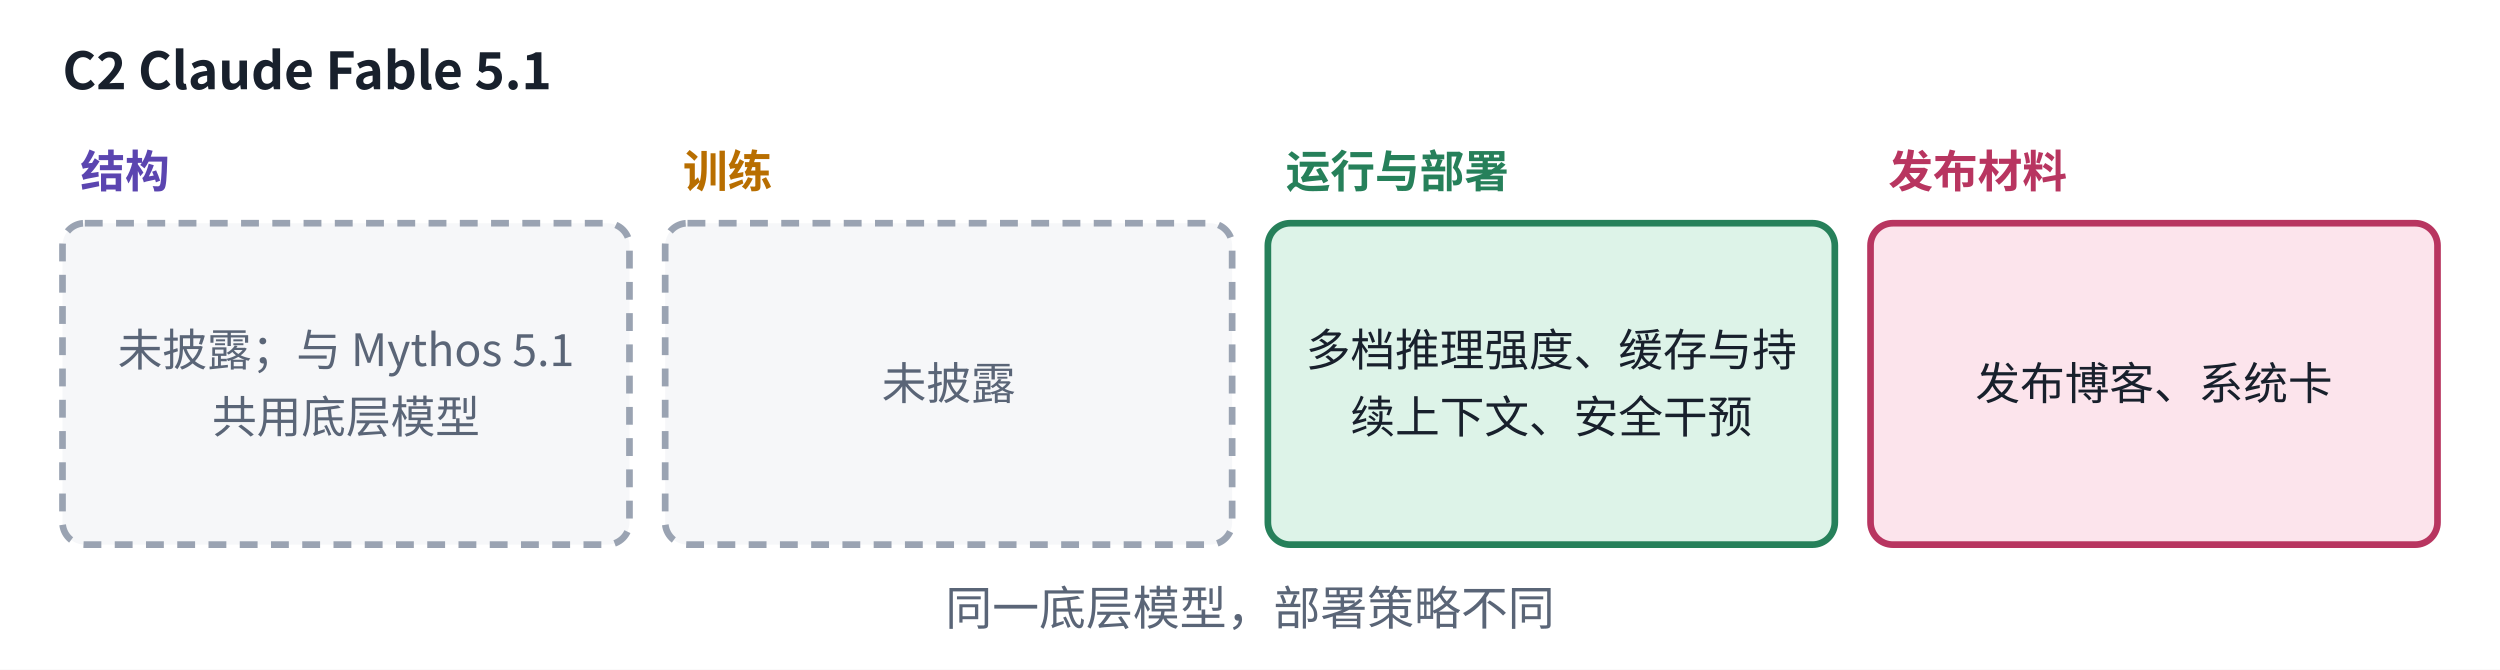
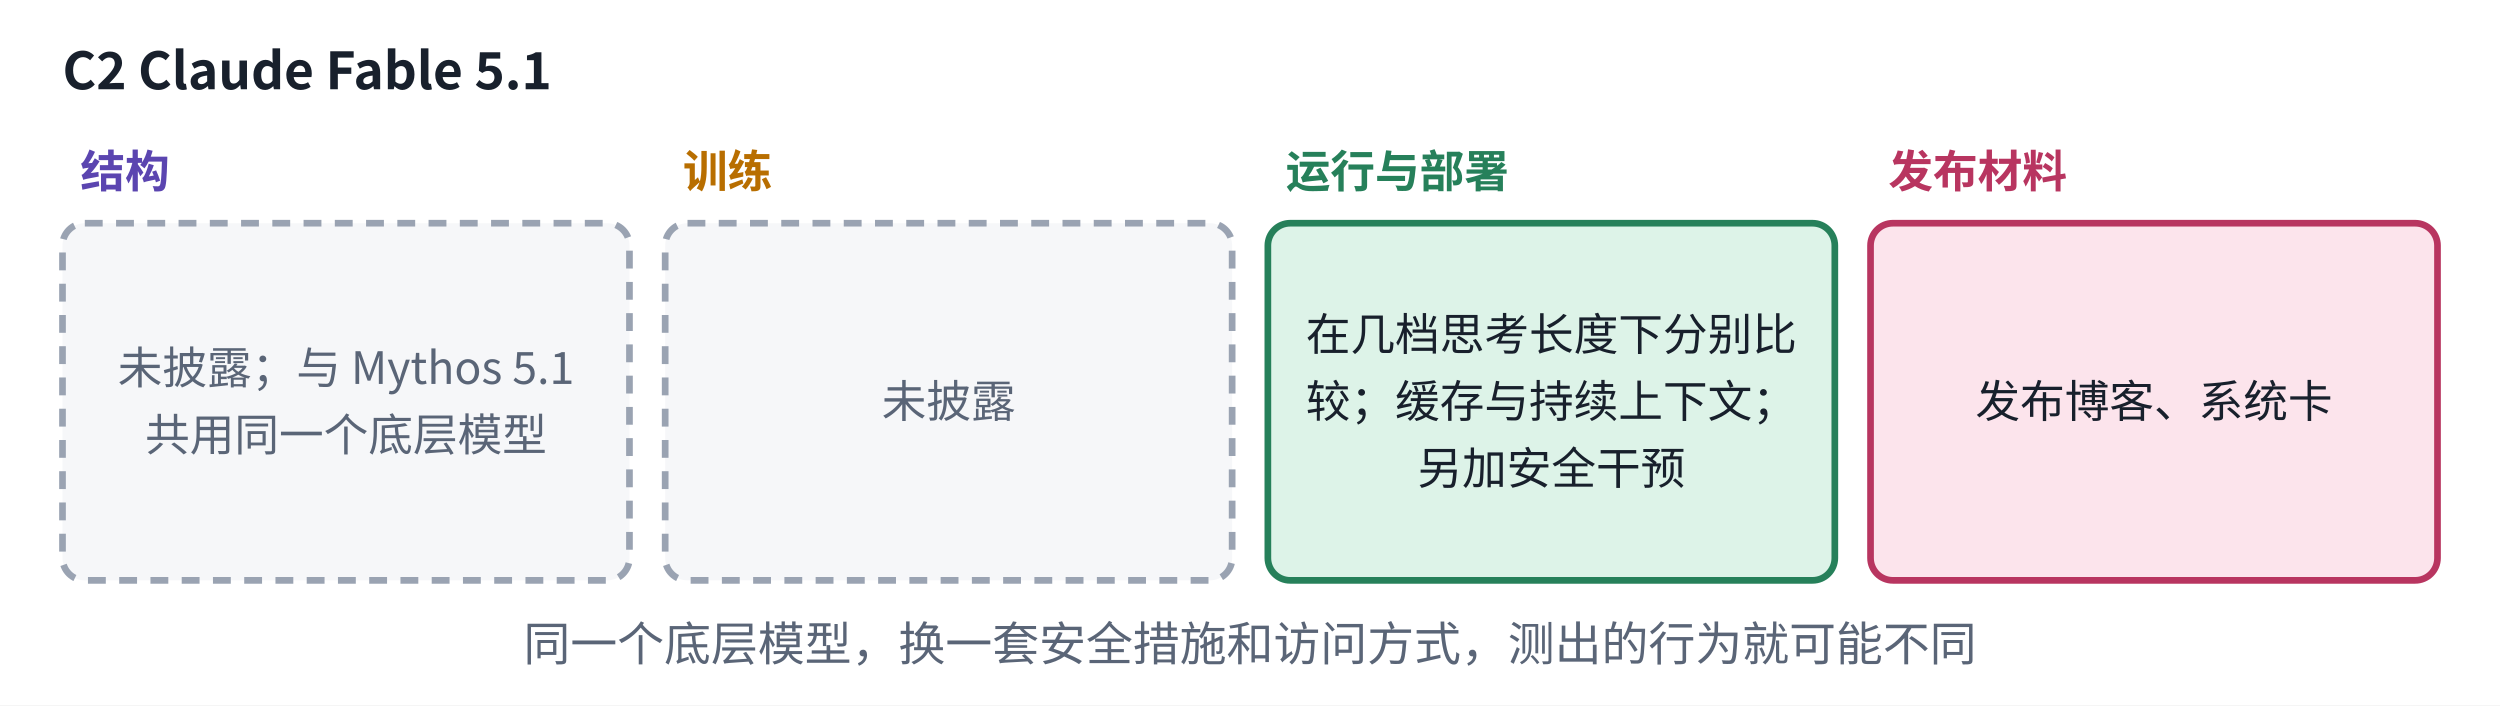
- <svg xmlns="http://www.w3.org/2000/svg" viewBox="0 0 560 150" width="560" height="150" role="img" aria-label="Claude Fable 5.1 发布卡">
+ <svg xmlns="http://www.w3.org/2000/svg" viewBox="0 0 560 158" width="560" height="158" role="img" aria-label="Claude Fable 5.1 发布卡">
  <defs>
    <marker id="ah-cardc2" viewBox="0 0 10 10" refX="9" refY="5" markerWidth="7" markerHeight="7" orient="auto-start-reverse">
      <path d="M0,0 L10,5 L0,10 z" fill="#5A6577" />
    </marker>
  </defs>
-   <rect x="0" y="0" width="560" height="150" fill="#ffffff" />
-   <rect x="14" y="50" width="127" height="72" rx="5" fill="#F6F7F9" stroke="#9AA3B2" stroke-width="1.5" stroke-dasharray="4 3" />
-   <rect x="149" y="50" width="127" height="72" rx="5" fill="#F6F7F9" stroke="#9AA3B2" stroke-width="1.5" stroke-dasharray="4 3" />
-   <rect x="284" y="50" width="127" height="72" rx="5" fill="#DDF3E8" stroke="#26805A" stroke-width="1.5" />
-   <rect x="419" y="50" width="127" height="72" rx="5" fill="#FCE4EC" stroke="#B83560" stroke-width="1.5" />
+   <rect x="0" y="0" width="560" height="158" fill="#ffffff" />
+   <rect x="14" y="50" width="127" height="80" rx="5" fill="#F6F7F9" stroke="#9AA3B2" stroke-width="1.5" stroke-dasharray="4 3" />
+   <rect x="149" y="50" width="127" height="80" rx="5" fill="#F6F7F9" stroke="#9AA3B2" stroke-width="1.5" stroke-dasharray="4 3" />
+   <rect x="284" y="50" width="127" height="80" rx="5" fill="#DDF3E8" stroke="#26805A" stroke-width="1.5" />
+   <rect x="419" y="50" width="127" height="80" rx="5" fill="#FCE4EC" stroke="#B83560" stroke-width="1.5" />
  <text x="14" y="20" text-anchor="start" font-size="11.5" font-weight="700" fill="#18202C" font-family="PingFang SC, Noto Sans CJK SC, Microsoft YaHei, sans-serif">C2  Claude Fable 5.1</text>
  <text x="18" y="42" text-anchor="start" font-size="10" font-weight="600" fill="#5B45B0" font-family="PingFang SC, Noto Sans CJK SC, Microsoft YaHei, sans-serif">结构</text>
-   <text x="77.5" y="82" text-anchor="middle" font-size="10" font-weight="400" fill="#5A6577" font-family="PingFang SC, Noto Sans CJK SC, Microsoft YaHei, sans-serif">未披露；与 Mythos 5.1</text>
-   <text x="77.5" y="97" text-anchor="middle" font-size="10" font-weight="400" fill="#5A6577" font-family="PingFang SC, Noto Sans CJK SC, Microsoft YaHei, sans-serif">共用底层模型</text>
+   <text x="77.5" y="86" text-anchor="middle" font-size="10" font-weight="400" fill="#5A6577" font-family="PingFang SC, Noto Sans CJK SC, Microsoft YaHei, sans-serif">未披露；与 Mythos 5.1</text>
+   <text x="77.5" y="101" text-anchor="middle" font-size="10" font-weight="400" fill="#5A6577" font-family="PingFang SC, Noto Sans CJK SC, Microsoft YaHei, sans-serif">共用同一个底层模型</text>
  <text x="153" y="42" text-anchor="start" font-size="10" font-weight="600" fill="#B86E00" font-family="PingFang SC, Noto Sans CJK SC, Microsoft YaHei, sans-serif">训练</text>
-   <text x="212.5" y="89.5" text-anchor="middle" font-size="10" font-weight="400" fill="#5A6577" font-family="PingFang SC, Noto Sans CJK SC, Microsoft YaHei, sans-serif">未披露</text>
+   <text x="212.5" y="93.5" text-anchor="middle" font-size="10" font-weight="400" fill="#5A6577" font-family="PingFang SC, Noto Sans CJK SC, Microsoft YaHei, sans-serif">未披露</text>
  <text x="288" y="42" text-anchor="start" font-size="10" font-weight="600" fill="#26805A" font-family="PingFang SC, Noto Sans CJK SC, Microsoft YaHei, sans-serif">运行与部署</text>
-   <text x="347.5" y="82" text-anchor="middle" font-size="10" font-weight="400" fill="#18202C" font-family="PingFang SC, Noto Sans CJK SC, Microsoft YaHei, sans-serif">多档推理强度、缓存与持</text>
-   <text x="347.5" y="97" text-anchor="middle" font-size="10" font-weight="400" fill="#18202C" font-family="PingFang SC, Noto Sans CJK SC, Microsoft YaHei, sans-serif">续上下文、安全干预</text>
+   <text x="347.5" y="78.5" text-anchor="middle" font-size="10" font-weight="400" fill="#18202C" font-family="PingFang SC, Noto Sans CJK SC, Microsoft YaHei, sans-serif">在几档思考长度下分别比</text>
+   <text x="347.5" y="93.5" text-anchor="middle" font-size="10" font-weight="400" fill="#18202C" font-family="PingFang SC, Noto Sans CJK SC, Microsoft YaHei, sans-serif">较；缓存与持续上下文；</text>
+   <text x="347.5" y="108.5" text-anchor="middle" font-size="10" font-weight="400" fill="#18202C" font-family="PingFang SC, Noto Sans CJK SC, Microsoft YaHei, sans-serif">另加安全干预</text>
  <text x="423" y="42" text-anchor="start" font-size="10" font-weight="600" fill="#B83560" font-family="PingFang SC, Noto Sans CJK SC, Microsoft YaHei, sans-serif">发布材料</text>
-   <text x="482.5" y="89.5" text-anchor="middle" font-size="10" font-weight="400" fill="#18202C" font-family="PingFang SC, Noto Sans CJK SC, Microsoft YaHei, sans-serif">发布博客、系统卡</text>
-   <text x="280" y="140" text-anchor="middle" font-size="10.5" font-weight="500" fill="#5A6577" font-family="PingFang SC, Noto Sans CJK SC, Microsoft YaHei, sans-serif">同一底层模型，部署策略不同</text>
+   <text x="482.5" y="93.5" text-anchor="middle" font-size="10" font-weight="400" fill="#18202C" font-family="PingFang SC, Noto Sans CJK SC, Microsoft YaHei, sans-serif">发布博客、系统卡</text>
+   <text x="280" y="148" text-anchor="middle" font-size="10.5" font-weight="500" fill="#5A6577" font-family="PingFang SC, Noto Sans CJK SC, Microsoft YaHei, sans-serif">同一个底层模型，换一套安全措施和访问方式，测出的行为就可能不同</text>
</svg>
